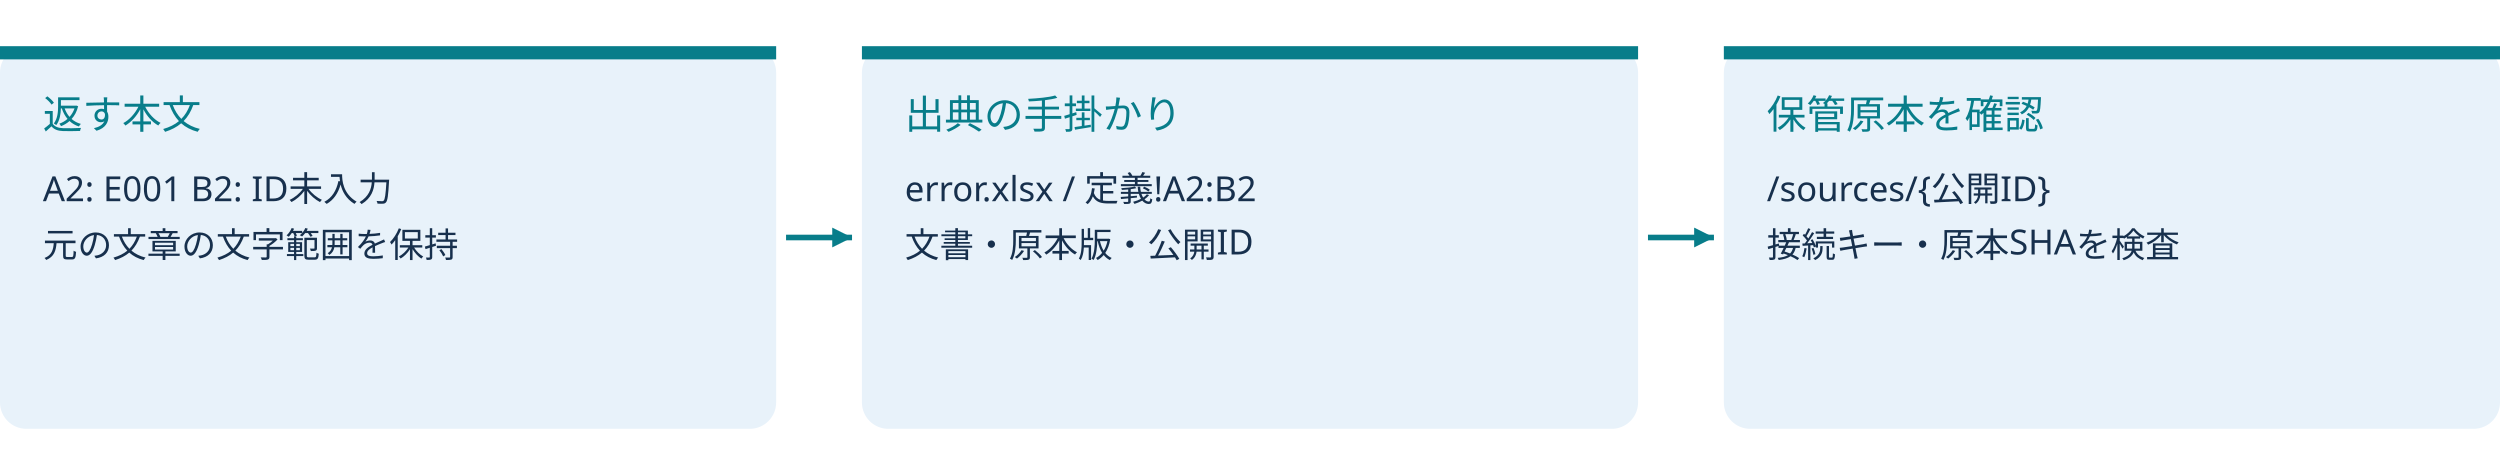
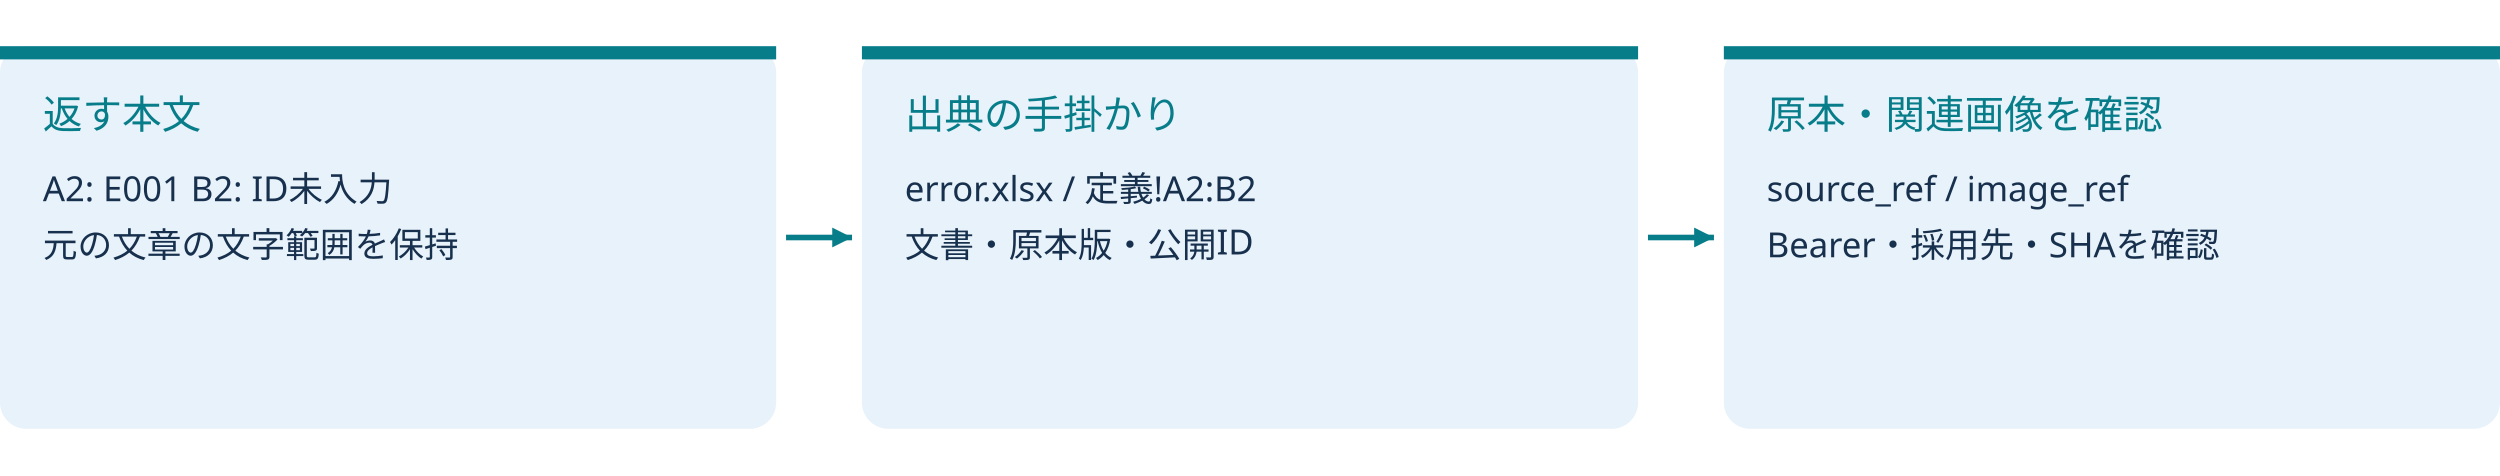
<svg xmlns="http://www.w3.org/2000/svg" width="757.89" height="144" preserveAspectRatio="xMinYMin meet" viewBox="0 0 757 144" version="1.0" fill-rule="evenodd">
  <clipPath id="clip">
    <rect x="0" y="0" width="757.89" height="144" />
  </clipPath>
  <g id="group" transform="scale(1,-1) translate(0,-144)" style="clip-path: url(#clip)">
    <g transform="">
      <rect x="0.0" y="14" width="235.297" height="116" rx="8" ry="8" style="stroke: none; stroke-linecap: butt; stroke-width: 1; fill: rgb(91%,95%,98%); fill-rule: evenodd;" />
      <rect x="0.0" y="126" width="235.297" height="4" style="stroke: none; stroke-linecap: butt; stroke-width: 1; fill: rgb(3%,49%,54%); fill-rule: evenodd;" />
      <text x="13.0" y="105" style="font-family: 'Arial Unicode MS', 'Hiragino Kaku Gothic ProN', sans-serif; font-size: 12px;fill: rgb(3%,49%,54%); stroke:none;" transform="translate(0,210) scale(1,-1)">返す本文</text>
      <text x="13.0" y="83" style="font-family: 'Arial Unicode MS', 'Hiragino Kaku Gothic ProN', sans-serif; font-size: 10.5px;fill: rgb(9%,19%,30%); stroke:none;" transform="translate(0,166) scale(1,-1)">A2: E001  B2: ID未入力</text>
      <text x="13.0" y="66" style="font-family: 'Arial Unicode MS', 'Hiragino Kaku Gothic ProN', sans-serif; font-size: 10.5px;fill: rgb(9%,19%,30%); stroke:none;" transform="translate(0,132) scale(1,-1)">元の文章の文字範囲を保持</text>
      <path d="M 238.297,72 L 258.297,72 Z" style="stroke: rgb(3%,49%,54%); stroke-linecap: butt; stroke-width: 1.7;" />
      <polygon points="258.297 72, 252.297 75, 252.297 69" style="stroke: none; stroke-linecap: butt; stroke-width: 1; fill: rgb(3%,49%,54%); fill-rule: evenodd;" />
      <rect x="261.297" y="14" width="235.297" height="116" rx="8" ry="8" style="stroke: none; stroke-linecap: butt; stroke-width: 1; fill: rgb(91%,95%,98%); fill-rule: evenodd;" />
      <rect x="261.297" y="126" width="235.297" height="4" style="stroke: none; stroke-linecap: butt; stroke-width: 1; fill: rgb(3%,49%,54%); fill-rule: evenodd;" />
      <text x="274.297" y="105" style="font-family: 'Arial Unicode MS', 'Hiragino Kaku Gothic ProN', sans-serif; font-size: 12px;fill: rgb(3%,49%,54%); stroke:none;" transform="translate(0,210) scale(1,-1)">出典の手掛かり</text>
      <text x="274.297" y="83" style="font-family: 'Arial Unicode MS', 'Hiragino Kaku Gothic ProN', sans-serif; font-size: 10.5px;fill: rgb(9%,19%,30%); stroke:none;" transform="translate(0,166) scale(1,-1)">error.xlsx / 定義!A2:B2</text>
      <text x="274.297" y="66" style="font-family: 'Arial Unicode MS', 'Hiragino Kaku Gothic ProN', sans-serif; font-size: 10.5px;fill: rgb(9%,19%,30%); stroke:none;" transform="translate(0,132) scale(1,-1)">文書・原本版・公開ID</text>
      <path d="M 499.593,72 L 519.593,72 Z" style="stroke: rgb(3%,49%,54%); stroke-linecap: butt; stroke-width: 1.7;" />
      <polygon points="519.593 72, 513.593 75, 513.593 69" style="stroke: none; stroke-linecap: butt; stroke-width: 1; fill: rgb(3%,49%,54%); fill-rule: evenodd;" />
      <rect x="522.593" y="14" width="235.297" height="116" rx="8" ry="8" style="stroke: none; stroke-linecap: butt; stroke-width: 1; fill: rgb(91%,95%,98%); fill-rule: evenodd;" />
      <rect x="522.593" y="126" width="235.297" height="4" style="stroke: none; stroke-linecap: butt; stroke-width: 1; fill: rgb(3%,49%,54%); fill-rule: evenodd;" />
-       <text x="535.593" y="105" style="font-family: 'Arial Unicode MS', 'Hiragino Kaku Gothic ProN', sans-serif; font-size: 12px;fill: rgb(3%,49%,54%); stroke:none;" transform="translate(0,210) scale(1,-1)">保管原本を確認</text>
-       <text x="535.593" y="83" style="font-family: 'Arial Unicode MS', 'Hiragino Kaku Gothic ProN', sans-serif; font-size: 10.5px;fill: rgb(9%,19%,30%); stroke:none;" transform="translate(0,166) scale(1,-1)">/sources/{公開ID}</text>
-       <text x="535.593" y="66" style="font-family: 'Arial Unicode MS', 'Hiragino Kaku Gothic ProN', sans-serif; font-size: 10.5px;fill: rgb(9%,19%,30%); stroke:none;" transform="translate(0,132) scale(1,-1)">接続キー・原本SHAを検査</text>
+       <text x="535.593" y="105" style="font-family: 'Arial Unicode MS', 'Hiragino Kaku Gothic ProN', sans-serif; font-size: 12px;fill: rgb(3%,49%,54%); stroke:none;" transform="translate(0,210) scale(1,-1)">原本・関連画像を確認</text>
+       <text x="535.593" y="83" style="font-family: 'Arial Unicode MS', 'Hiragino Kaku Gothic ProN', sans-serif; font-size: 10.5px;fill: rgb(9%,19%,30%); stroke:none;" transform="translate(0,166) scale(1,-1)">source_ref / image_ref</text>
+       <text x="535.593" y="66" style="font-family: 'Arial Unicode MS', 'Hiragino Kaku Gothic ProN', sans-serif; font-size: 10.5px;fill: rgb(9%,19%,30%); stroke:none;" transform="translate(0,132) scale(1,-1)">Bearer・採用先・SHAを確認</text>
    </g>
  </g>
</svg>
